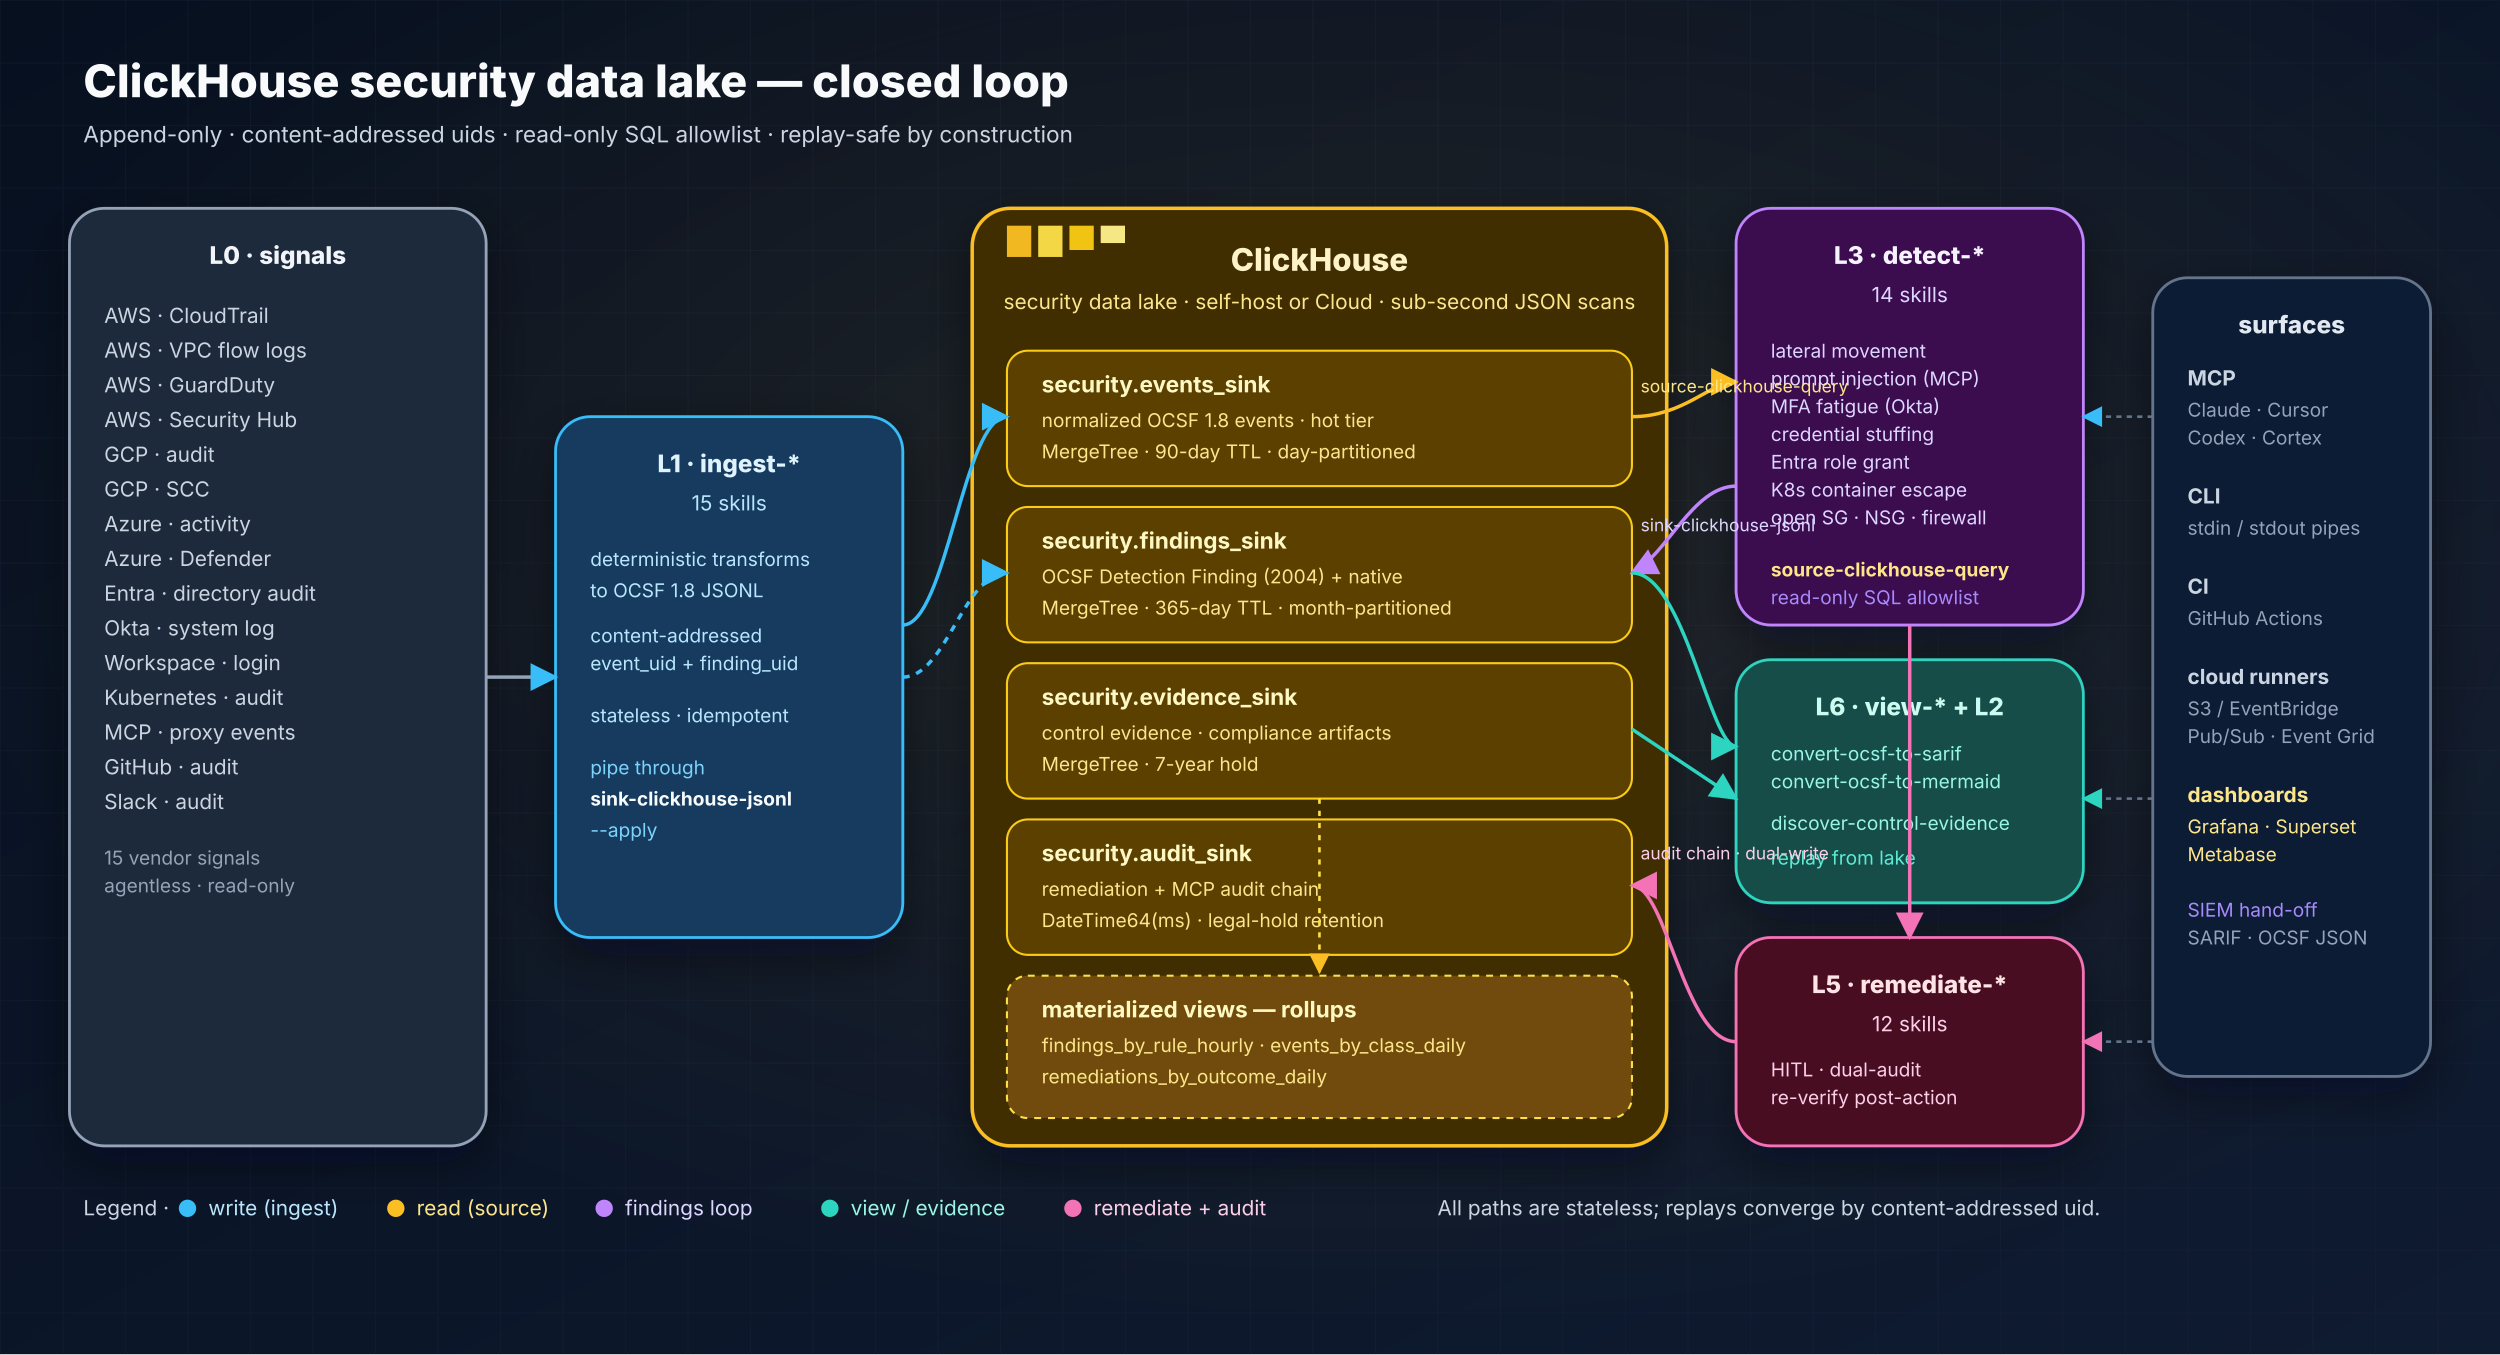
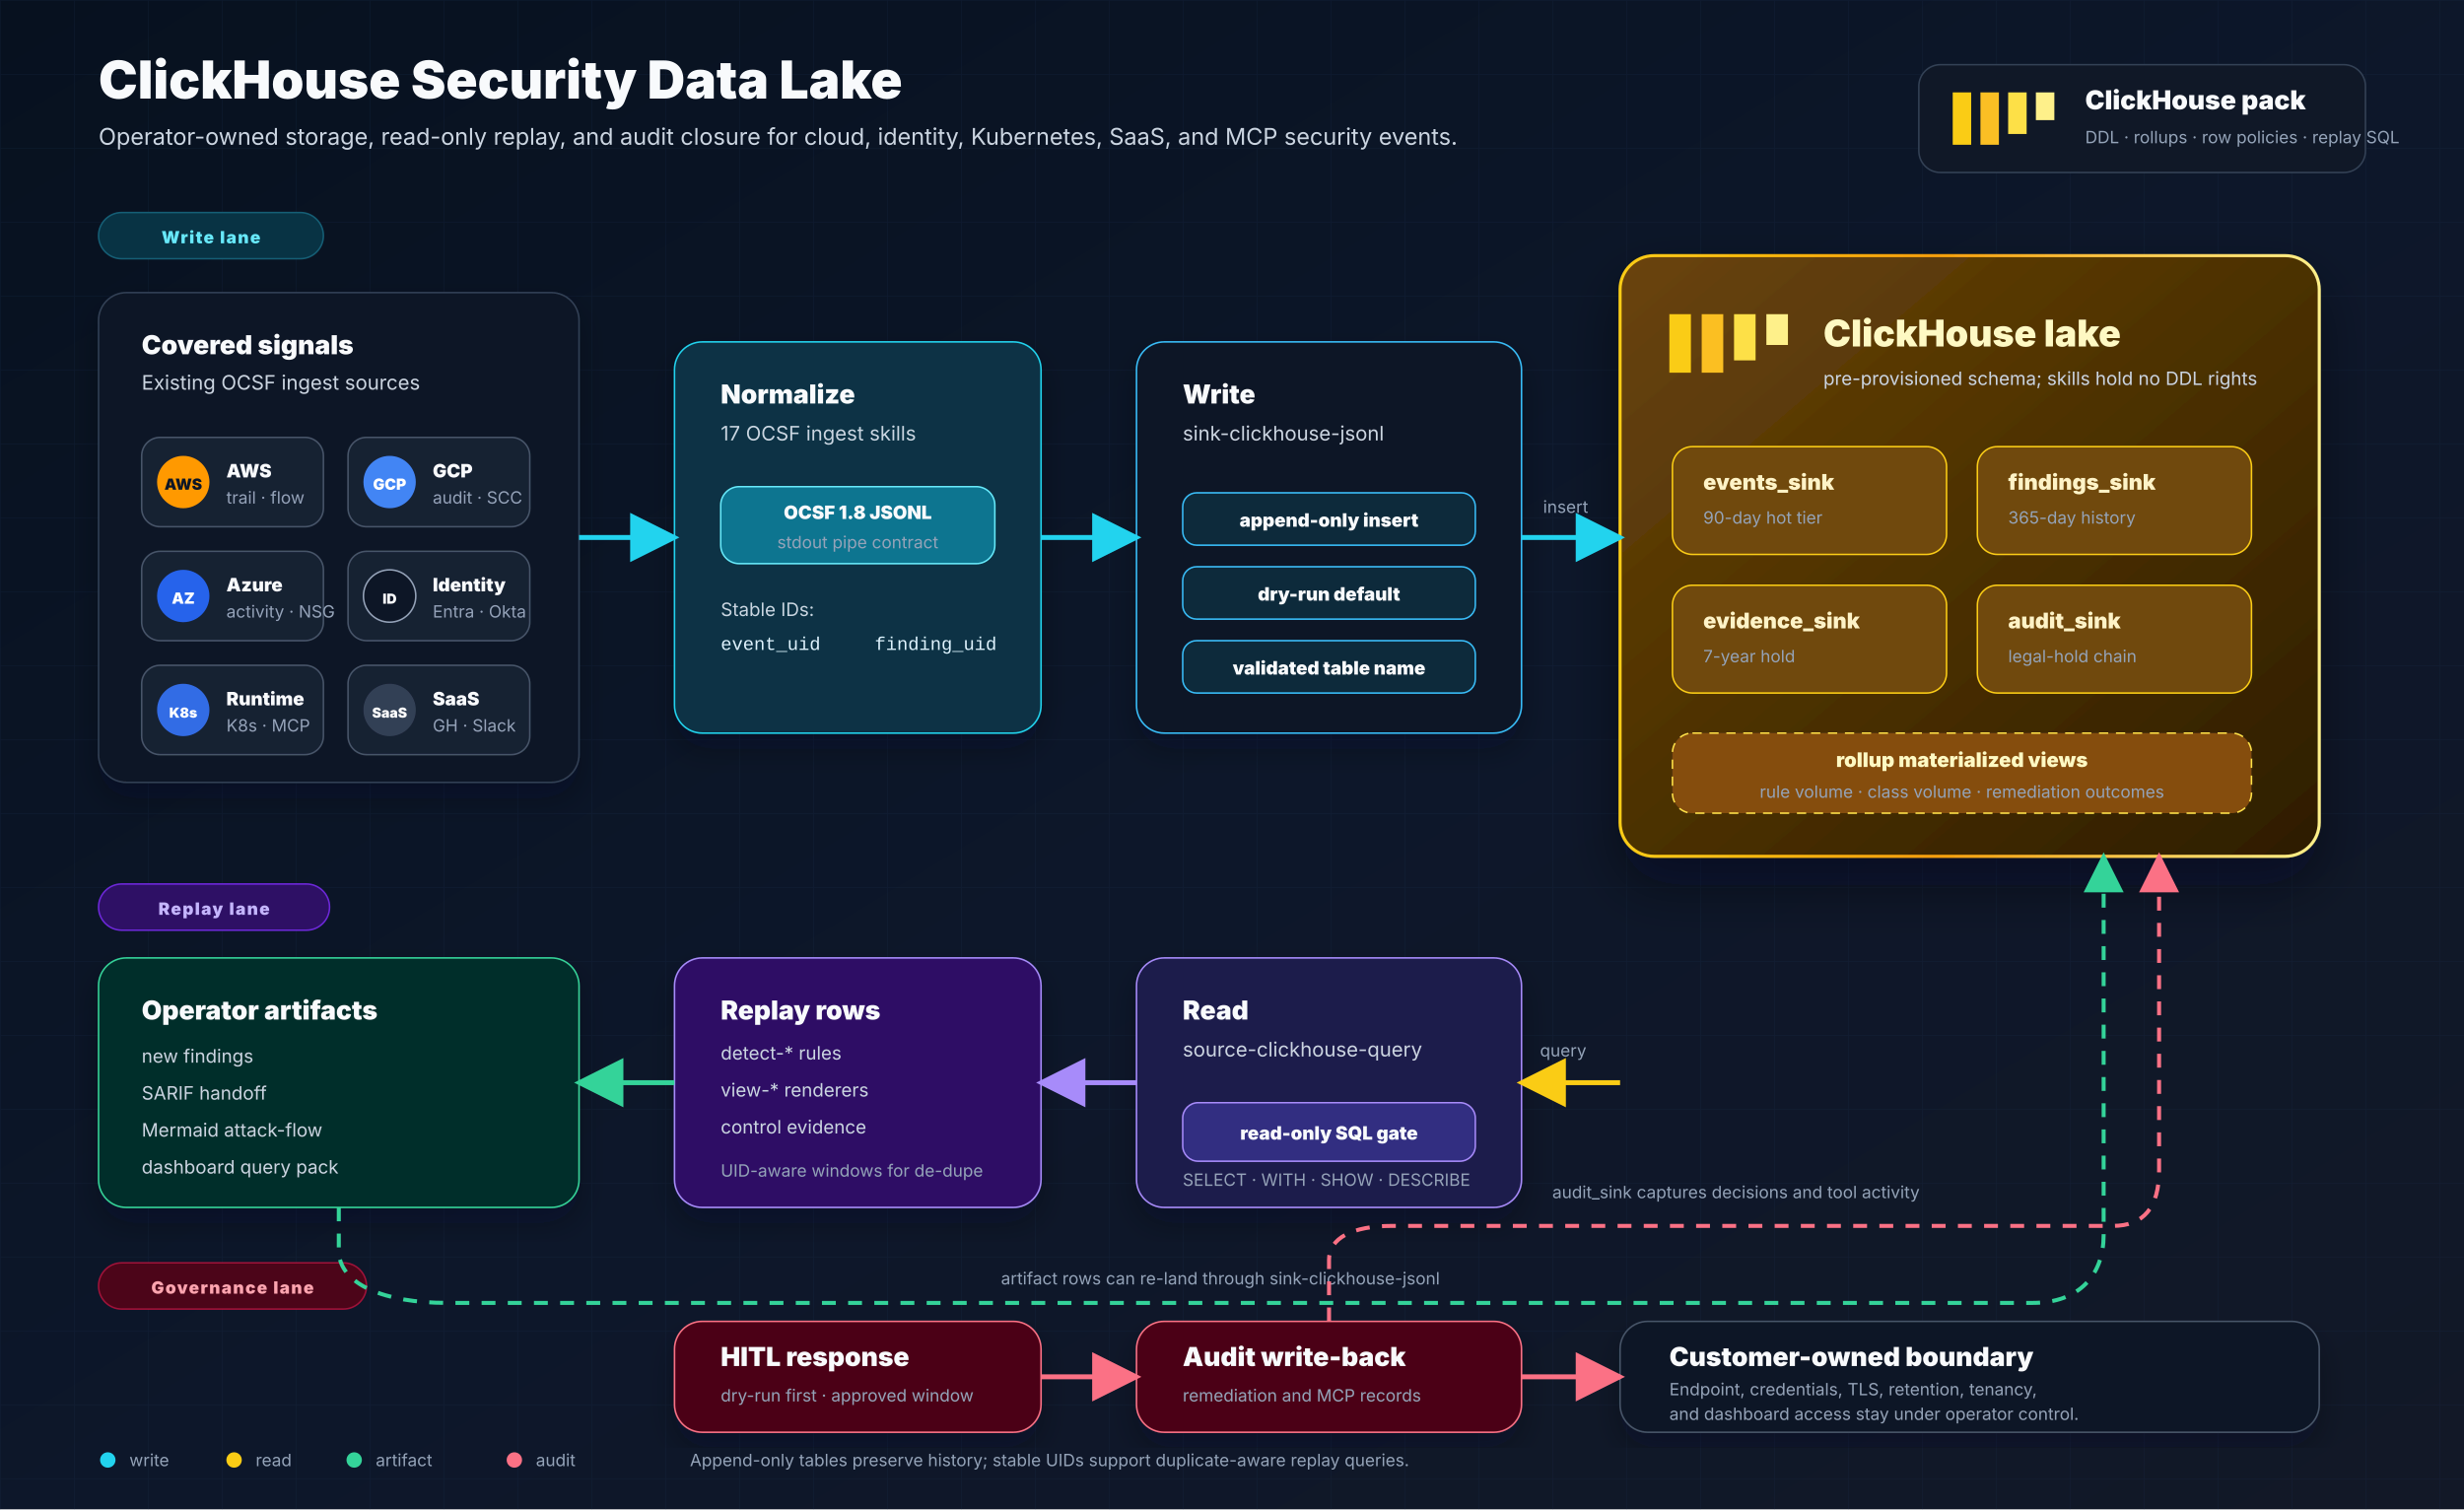
- <svg xmlns="http://www.w3.org/2000/svg" width="1440" height="780" viewBox="0 0 1440 780" role="img" aria-labelledby="ch-title ch-desc">
+ <svg xmlns="http://www.w3.org/2000/svg" width="1600" height="980" viewBox="0 0 1600 980" role="img" aria-labelledby="title desc">
  <defs>
    <linearGradient id="bg" x1="0" y1="0" x2="1" y2="1">
-       <stop offset="0%" stop-color="#07101f" />
-       <stop offset="100%" stop-color="#0f1b31" />
+       <stop offset="0" stop-color="#07111f" />
+       <stop offset="0.52" stop-color="#0d172a" />
+       <stop offset="1" stop-color="#121827" />
    </linearGradient>
-     <radialGradient id="glow" cx="55%" cy="40%" r="58%">
-       <stop offset="0%" stop-color="#fbbf24" stop-opacity="0.10" />
-       <stop offset="100%" stop-color="#fbbf24" stop-opacity="0" />
-     </radialGradient>
-     <pattern id="grid" x="0" y="0" width="36" height="36" patternUnits="userSpaceOnUse">
-       <path d="M36 0H0V36" fill="none" stroke="#1f2a44" stroke-opacity="0.3" stroke-width="1" />
+     <linearGradient id="lakeFill" x1="0" y1="0" x2="1" y2="1">
+       <stop offset="0" stop-color="#6a4407" />
+       <stop offset="1" stop-color="#2d1d05" />
+     </linearGradient>
+     <linearGradient id="goldStroke" x1="0" y1="0" x2="1" y2="0">
+       <stop offset="0" stop-color="#facc15" />
+       <stop offset="0.45" stop-color="#f59e0b" />
+       <stop offset="1" stop-color="#fef08a" />
+     </linearGradient>
+     <pattern id="grid" width="48" height="48" patternUnits="userSpaceOnUse">
+       <path d="M48 0H0V48" fill="none" stroke="#20314f" stroke-opacity="0.24" stroke-width="1" />
    </pattern>
    <filter id="shadow" x="-20%" y="-20%" width="140%" height="140%">
-       <feDropShadow dx="0" dy="10" stdDeviation="14" flood-color="#020617" flood-opacity="0.45" />
+       <feDropShadow dx="0" dy="18" stdDeviation="18" flood-color="#020617" flood-opacity="0.42" />
    </filter>
-     <marker id="arrowSky" viewBox="0 0 10 10" refX="9" refY="5" markerWidth="8" markerHeight="8" orient="auto">
-       <path d="M0 0L10 5L0 10z" fill="#38bdf8" />
-     </marker>
-     <marker id="arrowAmber" viewBox="0 0 10 10" refX="9" refY="5" markerWidth="8" markerHeight="8" orient="auto">
-       <path d="M0 0L10 5L0 10z" fill="#fbbf24" />
-     </marker>
-     <marker id="arrowPurple" viewBox="0 0 10 10" refX="9" refY="5" markerWidth="8" markerHeight="8" orient="auto">
-       <path d="M0 0L10 5L0 10z" fill="#c084fc" />
-     </marker>
-     <marker id="arrowTeal" viewBox="0 0 10 10" refX="9" refY="5" markerWidth="8" markerHeight="8" orient="auto">
-       <path d="M0 0L10 5L0 10z" fill="#2dd4bf" />
-     </marker>
-     <marker id="arrowPink" viewBox="0 0 10 10" refX="9" refY="5" markerWidth="8" markerHeight="8" orient="auto">
-       <path d="M0 0L10 5L0 10z" fill="#f472b6" />
-     </marker>
+     <filter id="softShadow" x="-14%" y="-14%" width="128%" height="128%">
+       <feDropShadow dx="0" dy="10" stdDeviation="10" flood-color="#020617" flood-opacity="0.28" />
+     </filter>
+     <marker id="arrowCyan" viewBox="0 0 10 10" refX="9" refY="5" markerWidth="10" markerHeight="10" orient="auto">
+       <path d="M0 0L10 5L0 10Z" fill="#22d3ee" />
+     </marker>
+     <marker id="arrowGold" viewBox="0 0 10 10" refX="9" refY="5" markerWidth="10" markerHeight="10" orient="auto">
+       <path d="M0 0L10 5L0 10Z" fill="#facc15" />
+     </marker>
+     <marker id="arrowViolet" viewBox="0 0 10 10" refX="9" refY="5" markerWidth="10" markerHeight="10" orient="auto">
+       <path d="M0 0L10 5L0 10Z" fill="#a78bfa" />
+     </marker>
+     <marker id="arrowGreen" viewBox="0 0 10 10" refX="9" refY="5" markerWidth="10" markerHeight="10" orient="auto">
+       <path d="M0 0L10 5L0 10Z" fill="#34d399" />
+     </marker>
+     <marker id="arrowRose" viewBox="0 0 10 10" refX="9" refY="5" markerWidth="10" markerHeight="10" orient="auto">
+       <path d="M0 0L10 5L0 10Z" fill="#fb7185" />
+     </marker>
+     <style>
+       .font { font-family: Inter, ui-sans-serif, system-ui, -apple-system, BlinkMacSystemFont, "Segoe UI", Arial, sans-serif; }
+       .h1 { font-size: 34px; font-weight: 850; fill: #f8fafc; }
+       .sub { font-size: 15px; fill: #cbd5e1; }
+       .eyebrow { font-size: 11px; font-weight: 850; letter-spacing: 0.08em; text-transform: uppercase; }
+       .cardTitle { font-size: 17px; font-weight: 850; fill: #f8fafc; }
+       .cardSub { font-size: 13px; fill: #cbd5e1; }
+       .body { font-size: 12px; fill: #cbd5e1; }
+       .tiny { font-size: 11px; fill: #94a3b8; }
+       .badge { font-size: 12px; font-weight: 850; fill: #f8fafc; }
+       .mono { font-family: ui-monospace, SFMono-Regular, Menlo, Monaco, Consolas, "Liberation Mono", monospace; }
+     </style>
  </defs>
-   <rect width="1440" height="780" fill="url(#bg)" />
-   <rect width="1440" height="780" fill="url(#grid)" />
-   <rect width="1440" height="780" fill="url(#glow)" />
-   <g font-family="Inter, Arial, sans-serif">
-     <text x="48" y="56" font-size="26" font-weight="800" fill="#f8fafc">ClickHouse security data lake — closed loop</text>
-     <text x="48" y="82" font-size="13" fill="#cbd5e1">Append-only · content-addressed uids · read-only SQL allowlist · replay-safe by construction</text>
+   <rect width="1600" height="980" fill="url(#bg)" />
+   <rect width="1600" height="980" fill="url(#grid)" />
+   <g class="font">
+     <text x="64" y="64" class="h1">ClickHouse Security Data Lake</text>
+     <text x="64" y="94" class="sub">Operator-owned storage, read-only replay, and audit closure for cloud, identity, Kubernetes, SaaS, and MCP security events.</text>
+     <g transform="translate(1246,42)">
+       <rect x="0" y="0" width="290" height="70" rx="14" fill="#101827" stroke="#334155" />
+       <g transform="translate(22,18)">
+         <rect x="0" y="0" width="12" height="34" fill="#facc15" />
+         <rect x="18" y="0" width="12" height="34" fill="#fbbf24" />
+         <rect x="36" y="0" width="12" height="27" fill="#fde047" />
+         <rect x="54" y="0" width="12" height="18" fill="#fef08a" />
+       </g>
+       <text x="108" y="29" class="cardTitle">ClickHouse pack</text>
+       <text x="108" y="51" class="tiny">DDL · rollups · row policies · replay SQL</text>
+     </g>
+     <g transform="translate(64,138)">
+       <rect x="0" y="0" width="146" height="30" rx="15" fill="#083344" stroke="#155e75" />
+       <text x="73" y="20" text-anchor="middle" class="eyebrow" fill="#67e8f9">Write lane</text>
+     </g>
+     <g transform="translate(64,574)">
+       <rect x="0" y="0" width="150" height="30" rx="15" fill="#2e1065" stroke="#6d28d9" />
+       <text x="75" y="20" text-anchor="middle" class="eyebrow" fill="#c4b5fd">Replay lane</text>
+     </g>
+     <g transform="translate(64,820)">
+       <rect x="0" y="0" width="174" height="30" rx="15" fill="#4c0519" stroke="#9f1239" />
+       <text x="87" y="20" text-anchor="middle" class="eyebrow" fill="#fda4af">Governance lane</text>
+     </g>
+     <g filter="url(#softShadow)">
+       <rect x="64" y="190" width="312" height="318" rx="18" fill="#101827" stroke="#334155" />
+       <text x="92" y="230" class="cardTitle">Covered signals</text>
+       <text x="92" y="253" class="cardSub">Existing OCSF ingest sources</text>
+       <g transform="translate(92,284)">
+         <g>
+           <rect x="0" y="0" width="118" height="58" rx="12" fill="#172033" stroke="#475569" />
+           <circle cx="27" cy="29" r="17" fill="#ff9900" />
+           <text x="27" y="34" text-anchor="middle" font-size="10" font-weight="900" fill="#111827">AWS</text>
+           <text x="55" y="26" class="badge">AWS</text>
+           <text x="55" y="43" class="tiny">trail · flow</text>
+         </g>
+         <g transform="translate(134,0)">
+           <rect x="0" y="0" width="118" height="58" rx="12" fill="#172033" stroke="#475569" />
+           <circle cx="27" cy="29" r="17" fill="#4285f4" />
+           <text x="27" y="34" text-anchor="middle" font-size="10" font-weight="900" fill="#ffffff">GCP</text>
+           <text x="55" y="26" class="badge">GCP</text>
+           <text x="55" y="43" class="tiny">audit · SCC</text>
+         </g>
+         <g transform="translate(0,74)">
+           <rect x="0" y="0" width="118" height="58" rx="12" fill="#172033" stroke="#475569" />
+           <circle cx="27" cy="29" r="17" fill="#2563eb" />
+           <text x="27" y="34" text-anchor="middle" font-size="10" font-weight="900" fill="#ffffff">AZ</text>
+           <text x="55" y="26" class="badge">Azure</text>
+           <text x="55" y="43" class="tiny">activity · NSG</text>
+         </g>
+         <g transform="translate(134,74)">
+           <rect x="0" y="0" width="118" height="58" rx="12" fill="#172033" stroke="#475569" />
+           <circle cx="27" cy="29" r="17" fill="#111827" stroke="#94a3b8" />
+           <text x="27" y="34" text-anchor="middle" font-size="9" font-weight="900" fill="#f8fafc">ID</text>
+           <text x="55" y="26" class="badge">Identity</text>
+           <text x="55" y="43" class="tiny">Entra · Okta</text>
+         </g>
+         <g transform="translate(0,148)">
+           <rect x="0" y="0" width="118" height="58" rx="12" fill="#172033" stroke="#475569" />
+           <circle cx="27" cy="29" r="17" fill="#326ce5" />
+           <text x="27" y="34" text-anchor="middle" font-size="9" font-weight="900" fill="#ffffff">K8s</text>
+           <text x="55" y="26" class="badge">Runtime</text>
+           <text x="55" y="43" class="tiny">K8s · MCP</text>
+         </g>
+         <g transform="translate(134,148)">
+           <rect x="0" y="0" width="118" height="58" rx="12" fill="#172033" stroke="#475569" />
+           <circle cx="27" cy="29" r="17" fill="#334155" />
+           <text x="27" y="34" text-anchor="middle" font-size="9" font-weight="900" fill="#ffffff">SaaS</text>
+           <text x="55" y="26" class="badge">SaaS</text>
+           <text x="55" y="43" class="tiny">GH · Slack</text>
+         </g>
+       </g>
+     </g>
+     <g filter="url(#softShadow)">
+       <rect x="438" y="222" width="238" height="254" rx="18" fill="#083344" stroke="#22d3ee" />
+       <text x="468" y="262" class="cardTitle">Normalize</text>
+       <text x="468" y="286" class="cardSub">17 OCSF ingest skills</text>
+       <rect x="468" y="316" width="178" height="50" rx="12" fill="#0e7490" stroke="#67e8f9" />
+       <text x="557" y="337" text-anchor="middle" class="badge">OCSF 1.8 JSONL</text>
+       <text x="557" y="356" text-anchor="middle" class="tiny" fill="#cffafe">stdout pipe contract</text>
+       <text x="468" y="400" class="body">Stable IDs:</text>
+       <text x="468" y="422" class="mono" font-size="12" fill="#e0f2fe">event_uid</text>
+       <text x="568" y="422" class="mono" font-size="12" fill="#e0f2fe">finding_uid</text>
+     </g>
+     <g filter="url(#softShadow)">
+       <rect x="738" y="222" width="250" height="254" rx="18" fill="#111827" stroke="#38bdf8" />
+       <text x="768" y="262" class="cardTitle">Write</text>
+       <text x="768" y="286" class="cardSub">sink-clickhouse-jsonl</text>
+       <g transform="translate(768,320)">
+         <rect x="0" y="0" width="190" height="34" rx="9" fill="#0f2a3b" stroke="#38bdf8" />
+         <text x="95" y="22" text-anchor="middle" class="badge">append-only insert</text>
+         <rect x="0" y="48" width="190" height="34" rx="9" fill="#0f2a3b" stroke="#38bdf8" />
+         <text x="95" y="70" text-anchor="middle" class="badge">dry-run default</text>
+         <rect x="0" y="96" width="190" height="34" rx="9" fill="#0f2a3b" stroke="#38bdf8" />
+         <text x="95" y="118" text-anchor="middle" class="badge">validated table name</text>
+       </g>
+     </g>
    <g filter="url(#shadow)">
-       <rect x="40" y="120" width="240" height="540" rx="20" fill="#1e293b" stroke="#94a3b8" stroke-width="1.6" />
-       <text x="160" y="152" text-anchor="middle" font-size="14" font-weight="800" fill="#f1f5f9">L0 · signals</text>
-       <text x="60" y="186" font-size="12" fill="#cbd5e1">AWS · CloudTrail</text>
-       <text x="60" y="206" font-size="12" fill="#cbd5e1">AWS · VPC flow logs</text>
-       <text x="60" y="226" font-size="12" fill="#cbd5e1">AWS · GuardDuty</text>
-       <text x="60" y="246" font-size="12" fill="#cbd5e1">AWS · Security Hub</text>
-       <text x="60" y="266" font-size="12" fill="#cbd5e1">GCP · audit</text>
-       <text x="60" y="286" font-size="12" fill="#cbd5e1">GCP · SCC</text>
-       <text x="60" y="306" font-size="12" fill="#cbd5e1">Azure · activity</text>
-       <text x="60" y="326" font-size="12" fill="#cbd5e1">Azure · Defender</text>
-       <text x="60" y="346" font-size="12" fill="#cbd5e1">Entra · directory audit</text>
-       <text x="60" y="366" font-size="12" fill="#cbd5e1">Okta · system log</text>
-       <text x="60" y="386" font-size="12" fill="#cbd5e1">Workspace · login</text>
-       <text x="60" y="406" font-size="12" fill="#cbd5e1">Kubernetes · audit</text>
-       <text x="60" y="426" font-size="12" fill="#cbd5e1">MCP · proxy events</text>
-       <text x="60" y="446" font-size="12" fill="#cbd5e1">GitHub · audit</text>
-       <text x="60" y="466" font-size="12" fill="#cbd5e1">Slack · audit</text>
-       <text x="60" y="498" font-size="11" fill="#94a3b8">15 vendor signals</text>
-       <text x="60" y="514" font-size="11" fill="#94a3b8">agentless · read-only</text>
-     </g>
-     <g filter="url(#shadow)">
-       <rect x="320" y="240" width="200" height="300" rx="20" fill="#123b5f" stroke="#38bdf8" stroke-width="1.6" />
-       <text x="420" y="272" text-anchor="middle" font-size="14" font-weight="800" fill="#e0f2fe">L1 · ingest-*</text>
-       <text x="420" y="294" text-anchor="middle" font-size="12" fill="#bae6fd">15 skills</text>
-       <text x="340" y="326" font-size="11" fill="#bae6fd">deterministic transforms</text>
-       <text x="340" y="344" font-size="11" fill="#bae6fd">to OCSF 1.8 JSONL</text>
-       <text x="340" y="370" font-size="11" fill="#bae6fd">content-addressed</text>
-       <text x="340" y="386" font-size="11" fill="#bae6fd">event_uid + finding_uid</text>
-       <text x="340" y="416" font-size="11" fill="#bae6fd">stateless · idempotent</text>
-       <text x="340" y="446" font-size="11" fill="#7dd3fc">pipe through</text>
-       <text x="340" y="464" font-size="11" font-weight="700" fill="#f8fafc">sink-clickhouse-jsonl</text>
-       <text x="340" y="482" font-size="11" fill="#7dd3fc">--apply</text>
-     </g>
-     <g filter="url(#shadow)">
-       <rect x="560" y="120" width="400" height="540" rx="22" fill="#3f2d05" stroke="#fbbf24" stroke-width="2" />
-       <text x="760" y="156" text-anchor="middle" font-size="18" font-weight="800" fill="#fef3c7">ClickHouse</text>
-       <text x="760" y="178" text-anchor="middle" font-size="12" fill="#fde68a">security data lake · self-host or Cloud · sub-second JSON scans</text>
-       <rect x="580" y="202" width="360" height="78" rx="12" fill="#5b3f06" stroke="#facc15" stroke-width="1.2" />
-       <text x="600" y="226" font-size="13" font-weight="700" fill="#fef9c3">security.events_sink</text>
-       <text x="600" y="246" font-size="11" fill="#fde68a">normalized OCSF 1.8 events · hot tier</text>
-       <text x="600" y="264" font-size="11" fill="#fde68a">MergeTree · 90-day TTL · day-partitioned</text>
-       <rect x="580" y="292" width="360" height="78" rx="12" fill="#5b3f06" stroke="#facc15" stroke-width="1.2" />
-       <text x="600" y="316" font-size="13" font-weight="700" fill="#fef9c3">security.findings_sink</text>
-       <text x="600" y="336" font-size="11" fill="#fde68a">OCSF Detection Finding (2004) + native</text>
-       <text x="600" y="354" font-size="11" fill="#fde68a">MergeTree · 365-day TTL · month-partitioned</text>
-       <rect x="580" y="382" width="360" height="78" rx="12" fill="#5b3f06" stroke="#facc15" stroke-width="1.2" />
-       <text x="600" y="406" font-size="13" font-weight="700" fill="#fef9c3">security.evidence_sink</text>
-       <text x="600" y="426" font-size="11" fill="#fde68a">control evidence · compliance artifacts</text>
-       <text x="600" y="444" font-size="11" fill="#fde68a">MergeTree · 7-year hold</text>
-       <rect x="580" y="472" width="360" height="78" rx="12" fill="#5b3f06" stroke="#facc15" stroke-width="1.2" />
-       <text x="600" y="496" font-size="13" font-weight="700" fill="#fef9c3">security.audit_sink</text>
-       <text x="600" y="516" font-size="11" fill="#fde68a">remediation + MCP audit chain</text>
-       <text x="600" y="534" font-size="11" fill="#fde68a">DateTime64(ms) · legal-hold retention</text>
-       <rect x="580" y="562" width="360" height="82" rx="12" fill="#704c08" stroke="#fde047" stroke-width="1.2" stroke-dasharray="4 4" />
-       <text x="600" y="586" font-size="13" font-weight="700" fill="#fef9c3">materialized views — rollups</text>
-       <text x="600" y="606" font-size="11" fill="#fde68a">findings_by_rule_hourly · events_by_class_daily</text>
-       <text x="600" y="624" font-size="11" fill="#fde68a">remediations_by_outcome_daily</text>
-     </g>
-     <g filter="url(#shadow)">
-       <rect x="1000" y="120" width="200" height="240" rx="20" fill="#3b0a4f" stroke="#c084fc" stroke-width="1.6" />
-       <text x="1100" y="152" text-anchor="middle" font-size="14" font-weight="800" fill="#f5f3ff">L3 · detect-*</text>
-       <text x="1100" y="174" text-anchor="middle" font-size="12" fill="#ddd6fe">14 skills</text>
-       <text x="1020" y="206" font-size="11" fill="#ddd6fe">lateral movement</text>
-       <text x="1020" y="222" font-size="11" fill="#ddd6fe">prompt injection (MCP)</text>
-       <text x="1020" y="238" font-size="11" fill="#ddd6fe">MFA fatigue (Okta)</text>
-       <text x="1020" y="254" font-size="11" fill="#ddd6fe">credential stuffing</text>
-       <text x="1020" y="270" font-size="11" fill="#ddd6fe">Entra role grant</text>
-       <text x="1020" y="286" font-size="11" fill="#ddd6fe">K8s container escape</text>
-       <text x="1020" y="302" font-size="11" fill="#ddd6fe">open SG · NSG · firewall</text>
-       <text x="1020" y="332" font-size="11" font-weight="700" fill="#fde68a">source-clickhouse-query</text>
-       <text x="1020" y="348" font-size="11" fill="#a78bfa">read-only SQL allowlist</text>
-     </g>
-     <g filter="url(#shadow)">
-       <rect x="1000" y="380" width="200" height="140" rx="20" fill="#134e4a" stroke="#2dd4bf" stroke-width="1.6" />
-       <text x="1100" y="412" text-anchor="middle" font-size="14" font-weight="800" fill="#ccfbf1">L6 · view-* + L2</text>
-       <text x="1020" y="438" font-size="11" fill="#99f6e4">convert-ocsf-to-sarif</text>
-       <text x="1020" y="454" font-size="11" fill="#99f6e4">convert-ocsf-to-mermaid</text>
-       <text x="1020" y="478" font-size="11" fill="#99f6e4">discover-control-evidence</text>
-       <text x="1020" y="498" font-size="11" fill="#5eead4">replay from lake</text>
-     </g>
-     <g filter="url(#shadow)">
-       <rect x="1000" y="540" width="200" height="120" rx="20" fill="#4a0e23" stroke="#f472b6" stroke-width="1.6" />
-       <text x="1100" y="572" text-anchor="middle" font-size="14" font-weight="800" fill="#ffe4e6">L5 · remediate-*</text>
-       <text x="1100" y="594" text-anchor="middle" font-size="12" fill="#fbcfe8">12 skills</text>
-       <text x="1020" y="620" font-size="11" fill="#fbcfe8">HITL · dual-audit</text>
-       <text x="1020" y="636" font-size="11" fill="#fbcfe8">re-verify post-action</text>
-     </g>
-     <g filter="url(#shadow)">
-       <rect x="1240" y="160" width="160" height="460" rx="20" fill="#0b1a35" stroke="#64748b" stroke-width="1.6" />
-       <text x="1320" y="192" text-anchor="middle" font-size="14" font-weight="800" fill="#e2e8f0">surfaces</text>
-       <text x="1260" y="222" font-size="12" font-weight="700" fill="#cbd5e1">MCP</text>
-       <text x="1260" y="240" font-size="11" fill="#94a3b8">Claude · Cursor</text>
-       <text x="1260" y="256" font-size="11" fill="#94a3b8">Codex · Cortex</text>
-       <text x="1260" y="290" font-size="12" font-weight="700" fill="#cbd5e1">CLI</text>
-       <text x="1260" y="308" font-size="11" fill="#94a3b8">stdin / stdout pipes</text>
-       <text x="1260" y="342" font-size="12" font-weight="700" fill="#cbd5e1">CI</text>
-       <text x="1260" y="360" font-size="11" fill="#94a3b8">GitHub Actions</text>
-       <text x="1260" y="394" font-size="12" font-weight="700" fill="#cbd5e1">cloud runners</text>
-       <text x="1260" y="412" font-size="11" fill="#94a3b8">S3 / EventBridge</text>
-       <text x="1260" y="428" font-size="11" fill="#94a3b8">Pub/Sub · Event Grid</text>
-       <text x="1260" y="462" font-size="12" font-weight="700" fill="#fde68a">dashboards</text>
-       <text x="1260" y="480" font-size="11" fill="#fde68a">Grafana · Superset</text>
-       <text x="1260" y="496" font-size="11" fill="#fde68a">Metabase</text>
-       <text x="1260" y="528" font-size="11" fill="#a78bfa">SIEM hand-off</text>
-       <text x="1260" y="544" font-size="11" fill="#94a3b8">SARIF · OCSF JSON</text>
-     </g>
-     <path d="M280 390 L320 390" stroke="#94a3b8" stroke-width="2" fill="none" marker-end="url(#arrowSky)" />
-     <path d="M520 360 C545 360, 555 240, 580 240" stroke="#38bdf8" stroke-width="2" fill="none" marker-end="url(#arrowSky)" />
-     <path d="M520 390 C545 390, 555 330, 580 330" stroke="#38bdf8" stroke-width="2" fill="none" marker-end="url(#arrowSky)" stroke-dasharray="4 4" />
-     <path d="M940 240 C970 240, 985 220, 1000 220" stroke="#fbbf24" stroke-width="2" fill="none" marker-end="url(#arrowAmber)" />
-     <text x="945" y="226" font-size="10" fill="#fde68a">source-clickhouse-query</text>
-     <path d="M1000 280 C975 280, 960 320, 940 330" stroke="#c084fc" stroke-width="2" fill="none" marker-end="url(#arrowPurple)" />
-     <text x="945" y="306" font-size="10" fill="#ddd6fe">sink-clickhouse-jsonl</text>
-     <path d="M940 330 C970 330, 985 430, 1000 430" stroke="#2dd4bf" stroke-width="2" fill="none" marker-end="url(#arrowTeal)" />
-     <path d="M940 420 L1000 460" stroke="#2dd4bf" stroke-width="2" fill="none" marker-end="url(#arrowTeal)" />
-     <path d="M1100 360 L1100 540" stroke="#f472b6" stroke-width="2" fill="none" marker-end="url(#arrowPink)" />
-     <path d="M1000 600 C970 600, 960 510, 940 510" stroke="#f472b6" stroke-width="2" fill="none" marker-end="url(#arrowPink)" />
-     <text x="945" y="495" font-size="10" fill="#fbcfe8">audit chain · dual-write</text>
-     <path d="M760 460 L760 560" stroke="#fde047" stroke-width="1.5" fill="none" stroke-dasharray="3 4" marker-end="url(#arrowAmber)" />
-     <path d="M1240 240 L1200 240" stroke="#64748b" stroke-width="1.5" fill="none" marker-end="url(#arrowSky)" stroke-dasharray="3 3" />
-     <path d="M1240 460 L1200 460" stroke="#64748b" stroke-width="1.5" fill="none" marker-end="url(#arrowTeal)" stroke-dasharray="3 3" />
-     <path d="M1240 600 L1200 600" stroke="#64748b" stroke-width="1.5" fill="none" marker-end="url(#arrowPink)" stroke-dasharray="3 3" />
-     <g transform="translate(48, 700)">
-       <text x="0" y="0" font-size="12" fill="#cbd5e1">Legend  ·  </text>
-       <circle cx="60" cy="-4" r="5" fill="#38bdf8" />
-       <text x="72" y="0" font-size="12" fill="#bae6fd">write (ingest)</text>
-       <circle cx="180" cy="-4" r="5" fill="#fbbf24" />
-       <text x="192" y="0" font-size="12" fill="#fde68a">read (source)</text>
-       <circle cx="300" cy="-4" r="5" fill="#c084fc" />
-       <text x="312" y="0" font-size="12" fill="#ddd6fe">findings loop</text>
-       <circle cx="430" cy="-4" r="5" fill="#2dd4bf" />
-       <text x="442" y="0" font-size="12" fill="#99f6e4">view / evidence</text>
-       <circle cx="570" cy="-4" r="5" fill="#f472b6" />
-       <text x="582" y="0" font-size="12" fill="#fbcfe8">remediate + audit</text>
-       <text x="780" y="0" font-size="12" fill="#cbd5e1">All paths are stateless; replays converge by content-addressed uid.</text>
-     </g>
-     <g transform="translate(580, 130)">
-       <rect x="0" y="0" width="14" height="18" fill="#fbbf24" opacity="0.95" />
-       <rect x="18" y="0" width="14" height="18" fill="#fde047" opacity="0.95" />
-       <rect x="36" y="0" width="14" height="14" fill="#facc15" opacity="0.95" />
-       <rect x="54" y="0" width="14" height="10" fill="#fef08a" opacity="0.95" />
+       <rect x="1052" y="166" width="454" height="390" rx="22" fill="url(#lakeFill)" stroke="url(#goldStroke)" stroke-width="2" />
+       <g transform="translate(1084,204)">
+         <rect x="0" y="0" width="14" height="38" fill="#facc15" />
+         <rect x="21" y="0" width="14" height="38" fill="#fbbf24" />
+         <rect x="42" y="0" width="14" height="30" fill="#fde047" />
+         <rect x="63" y="0" width="14" height="20" fill="#fef08a" />
+       </g>
+       <text x="1184" y="225" font-size="24" font-weight="850" fill="#fef9c3">ClickHouse lake</text>
+       <text x="1184" y="250" class="body" fill="#fde68a">pre-provisioned schema; skills hold no DDL rights</text>
+       <g transform="translate(1086,290)">
+         <rect x="0" y="0" width="178" height="70" rx="13" fill="#70480a" stroke="#facc15" />
+         <text x="20" y="28" font-size="14" font-weight="850" fill="#fef3c7">events_sink</text>
+         <text x="20" y="50" class="tiny" fill="#fde68a">90-day hot tier</text>
+       </g>
+       <g transform="translate(1284,290)">
+         <rect x="0" y="0" width="178" height="70" rx="13" fill="#70480a" stroke="#facc15" />
+         <text x="20" y="28" font-size="14" font-weight="850" fill="#fef3c7">findings_sink</text>
+         <text x="20" y="50" class="tiny" fill="#fde68a">365-day history</text>
+       </g>
+       <g transform="translate(1086,380)">
+         <rect x="0" y="0" width="178" height="70" rx="13" fill="#70480a" stroke="#facc15" />
+         <text x="20" y="28" font-size="14" font-weight="850" fill="#fef3c7">evidence_sink</text>
+         <text x="20" y="50" class="tiny" fill="#fde68a">7-year hold</text>
+       </g>
+       <g transform="translate(1284,380)">
+         <rect x="0" y="0" width="178" height="70" rx="13" fill="#70480a" stroke="#facc15" />
+         <text x="20" y="28" font-size="14" font-weight="850" fill="#fef3c7">audit_sink</text>
+         <text x="20" y="50" class="tiny" fill="#fde68a">legal-hold chain</text>
+       </g>
+       <rect x="1086" y="476" width="376" height="52" rx="13" fill="#854d0e" stroke="#fde047" stroke-dasharray="6 5" />
+       <text x="1274" y="498" text-anchor="middle" font-size="13" font-weight="850" fill="#fef9c3">rollup materialized views</text>
+       <text x="1274" y="518" text-anchor="middle" class="tiny" fill="#fde68a">rule volume · class volume · remediation outcomes</text>
+     </g>
+     <g filter="url(#softShadow)">
+       <rect x="738" y="622" width="250" height="162" rx="18" fill="#1e1b4b" stroke="#a78bfa" />
+       <text x="768" y="662" class="cardTitle">Read</text>
+       <text x="768" y="686" class="cardSub">source-clickhouse-query</text>
+       <rect x="768" y="716" width="190" height="38" rx="10" fill="#312e81" stroke="#a78bfa" />
+       <text x="863" y="740" text-anchor="middle" class="badge">read-only SQL gate</text>
+       <text x="768" y="770" class="tiny" fill="#c4b5fd">SELECT · WITH · SHOW · DESCRIBE</text>
+     </g>
+     <g filter="url(#softShadow)">
+       <rect x="438" y="622" width="238" height="162" rx="18" fill="#2e1065" stroke="#a78bfa" />
+       <text x="468" y="662" class="cardTitle">Replay rows</text>
+       <text x="468" y="688" class="body">detect-* rules</text>
+       <text x="468" y="712" class="body">view-* renderers</text>
+       <text x="468" y="736" class="body">control evidence</text>
+       <text x="468" y="764" class="tiny" fill="#c4b5fd">UID-aware windows for de-dupe</text>
+     </g>
+     <g filter="url(#softShadow)">
+       <rect x="64" y="622" width="312" height="162" rx="18" fill="#052e2b" stroke="#34d399" />
+       <text x="92" y="662" class="cardTitle">Operator artifacts</text>
+       <text x="92" y="690" class="body">new findings</text>
+       <text x="92" y="714" class="body">SARIF handoff</text>
+       <text x="92" y="738" class="body">Mermaid attack-flow</text>
+       <text x="92" y="762" class="body">dashboard query pack</text>
+     </g>
+     <g filter="url(#softShadow)">
+       <rect x="438" y="858" width="238" height="72" rx="18" fill="#4c0519" stroke="#fb7185" />
+       <text x="468" y="887" class="cardTitle">HITL response</text>
+       <text x="468" y="910" class="tiny" fill="#fecdd3">dry-run first · approved window</text>
+     </g>
+     <g filter="url(#softShadow)">
+       <rect x="738" y="858" width="250" height="72" rx="18" fill="#4c0519" stroke="#fb7185" />
+       <text x="768" y="887" class="cardTitle">Audit write-back</text>
+       <text x="768" y="910" class="tiny" fill="#fecdd3">remediation and MCP records</text>
+     </g>
+     <g filter="url(#softShadow)">
+       <rect x="1052" y="858" width="454" height="72" rx="18" fill="#111827" stroke="#475569" />
+       <text x="1084" y="887" class="cardTitle">Customer-owned boundary</text>
+       <text x="1084" y="906" class="tiny">Endpoint, credentials, TLS, retention, tenancy,</text>
+       <text x="1084" y="922" class="tiny">and dashboard access stay under operator control.</text>
+     </g>
+     <path d="M376 349H438" stroke="#22d3ee" stroke-width="3.2" marker-end="url(#arrowCyan)" fill="none" />
+     <path d="M676 349H738" stroke="#22d3ee" stroke-width="3.2" marker-end="url(#arrowCyan)" fill="none" />
+     <path d="M988 349H1052" stroke="#22d3ee" stroke-width="3.2" marker-end="url(#arrowCyan)" fill="none" />
+     <text x="1002" y="333" class="tiny" fill="#a5f3fc">insert</text>
+     <path d="M1052 703H988" stroke="#facc15" stroke-width="3.2" marker-end="url(#arrowGold)" fill="none" />
+     <text x="1000" y="686" class="tiny" fill="#fde68a">query</text>
+     <path d="M738 703H676" stroke="#a78bfa" stroke-width="3.2" marker-end="url(#arrowViolet)" fill="none" />
+     <path d="M438 703H376" stroke="#34d399" stroke-width="3.2" marker-end="url(#arrowGreen)" fill="none" />
+     <path d="M220 784V812C220 834 250 846 290 846H1320C1350 846 1366 828 1366 802V556" stroke="#34d399" stroke-width="2.6" marker-end="url(#arrowGreen)" fill="none" stroke-dasharray="9 8" />
+     <text x="650" y="834" class="tiny" fill="#a7f3d0">artifact rows can re-land through sink-clickhouse-jsonl</text>
+     <path d="M676 894H738" stroke="#fb7185" stroke-width="3.2" marker-end="url(#arrowRose)" fill="none" />
+     <path d="M988 894H1052" stroke="#fb7185" stroke-width="3.2" marker-end="url(#arrowRose)" fill="none" />
+     <path d="M863 858V818C863 804 878 796 904 796H1372C1392 796 1402 784 1402 760V556" stroke="#fb7185" stroke-width="2.6" marker-end="url(#arrowRose)" fill="none" stroke-dasharray="9 8" />
+     <text x="1008" y="778" class="tiny" fill="#fda4af">audit_sink captures decisions and tool activity</text>
+     <g transform="translate(64,952)">
+       <circle cx="6" cy="-4" r="5" fill="#22d3ee" />
+       <text x="20" y="0" class="tiny" fill="#a5f3fc">write</text>
+       <circle cx="88" cy="-4" r="5" fill="#facc15" />
+       <text x="102" y="0" class="tiny" fill="#fde68a">read</text>
+       <circle cx="166" cy="-4" r="5" fill="#34d399" />
+       <text x="180" y="0" class="tiny" fill="#a7f3d0">artifact</text>
+       <circle cx="270" cy="-4" r="5" fill="#fb7185" />
+       <text x="284" y="0" class="tiny" fill="#fda4af">audit</text>
+       <text x="384" y="0" class="tiny">Append-only tables preserve history; stable UIDs support duplicate-aware replay queries.</text>
    </g>
  </g>
</svg>
